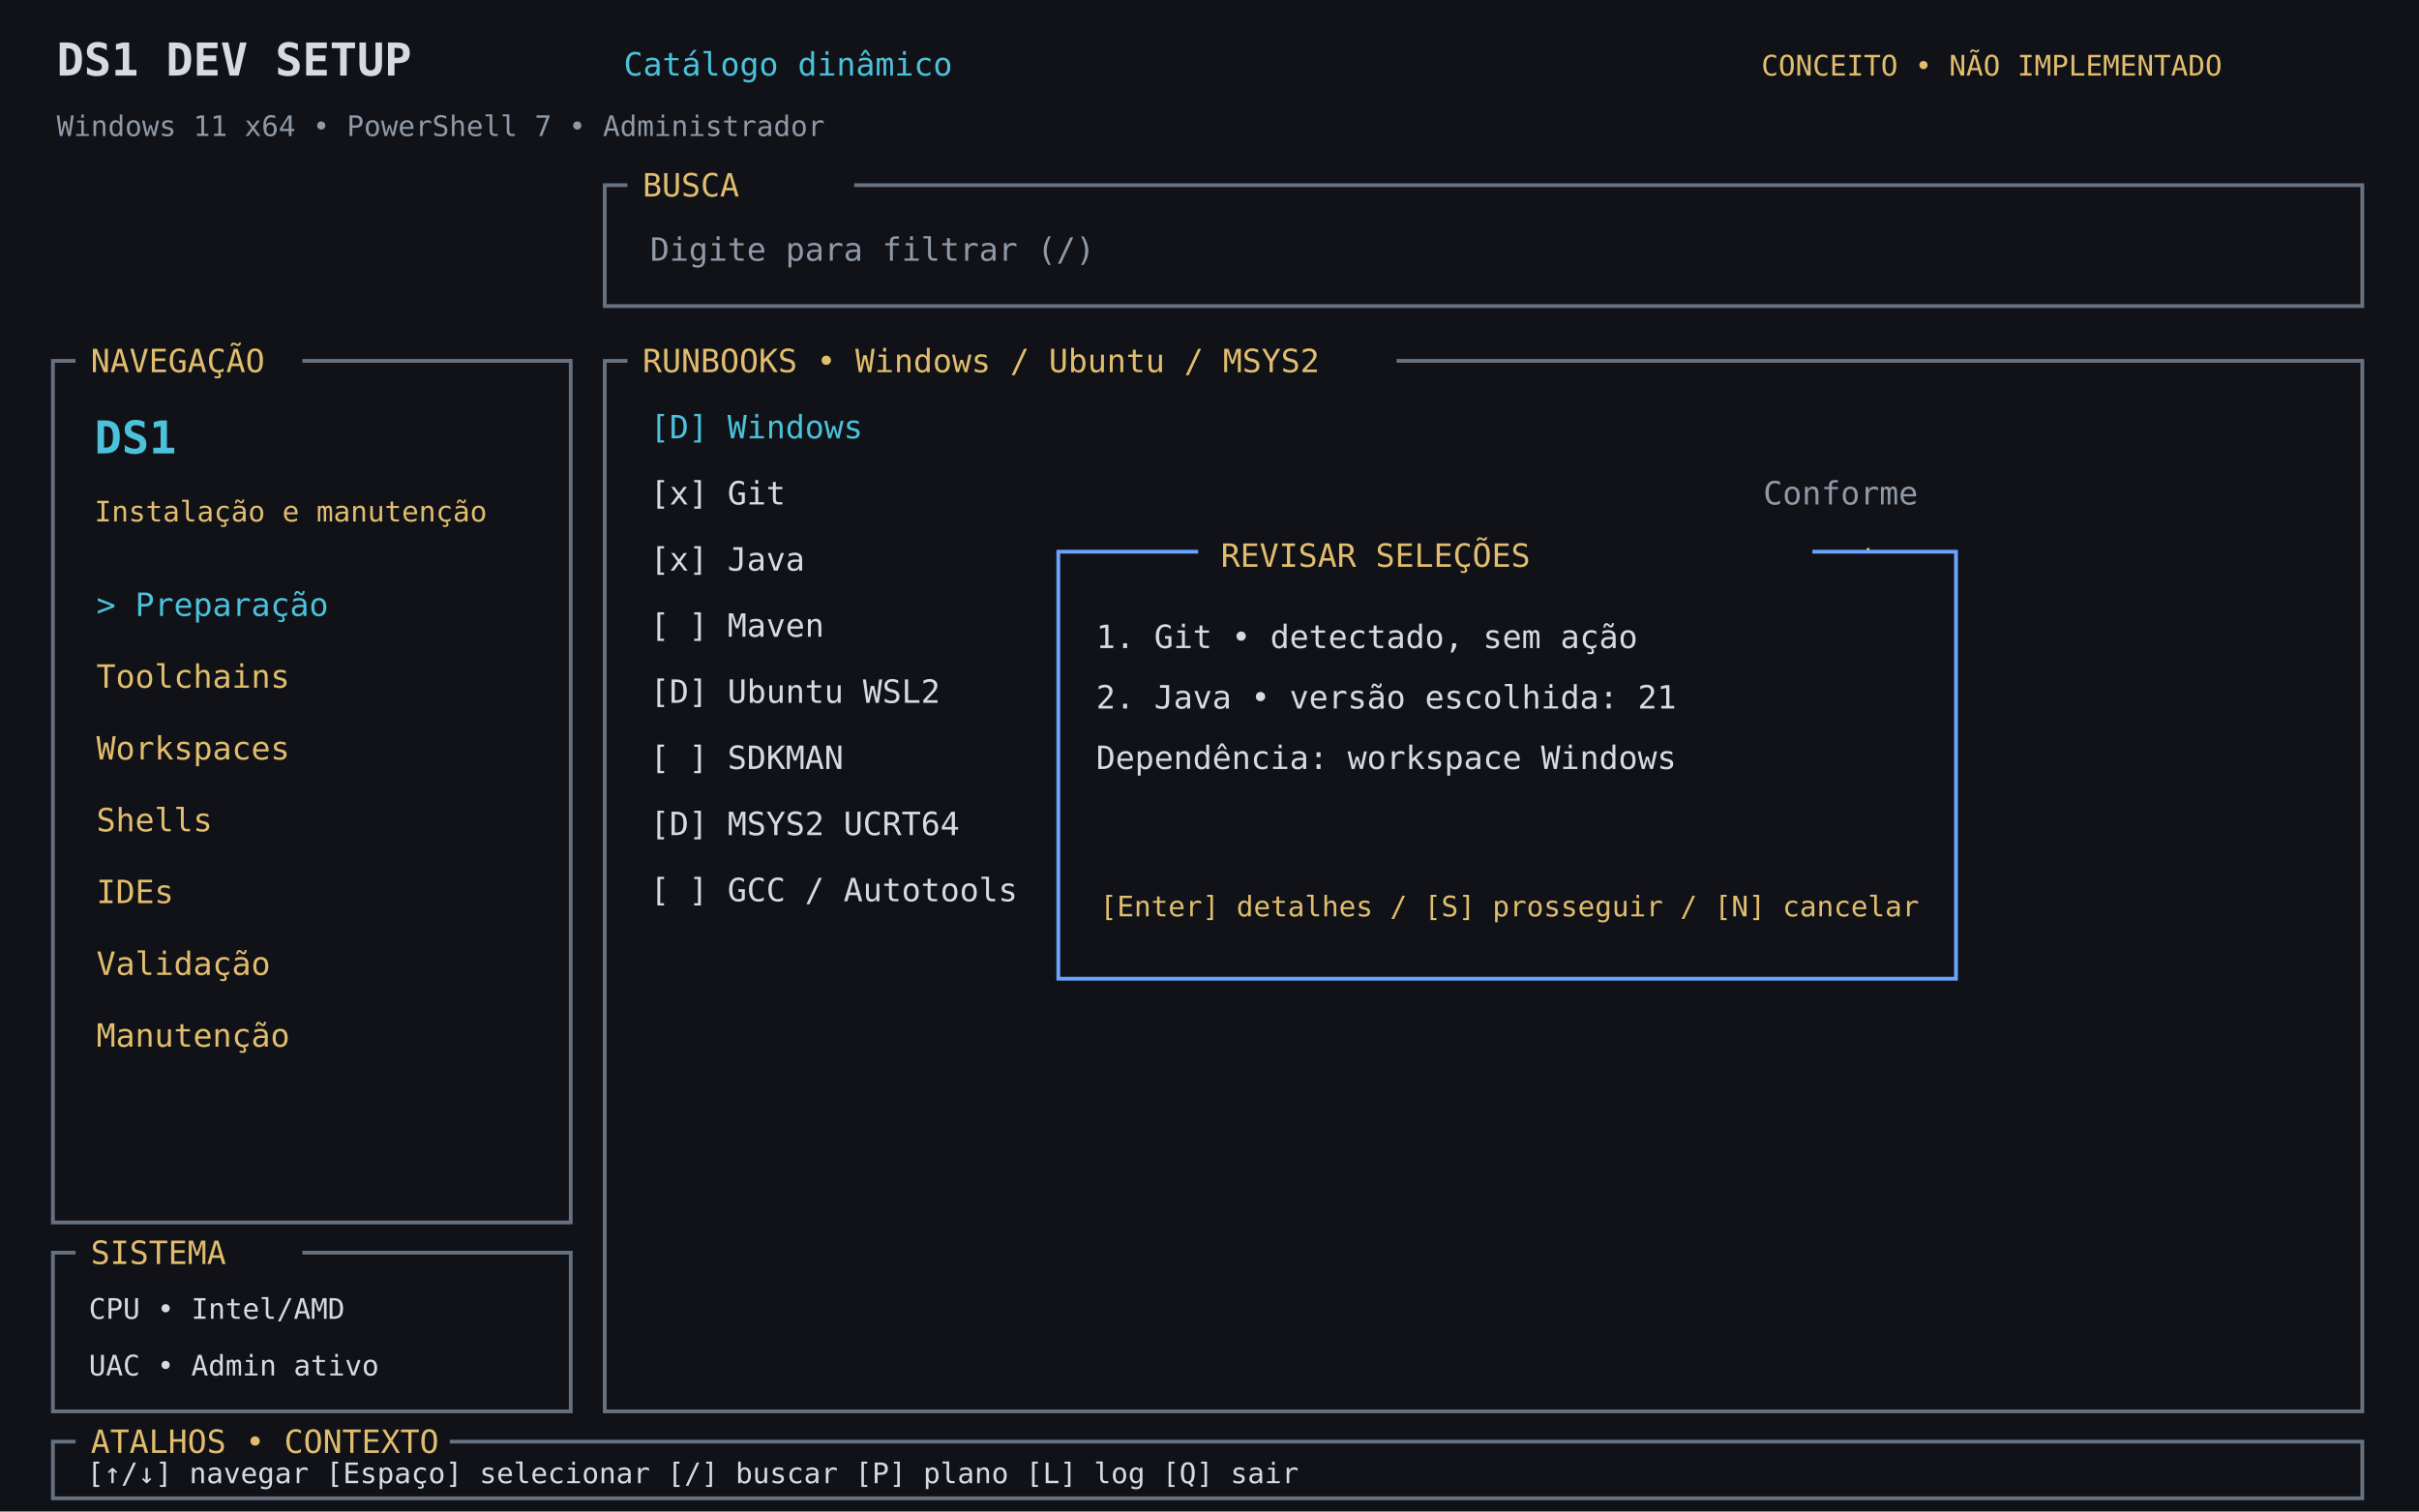
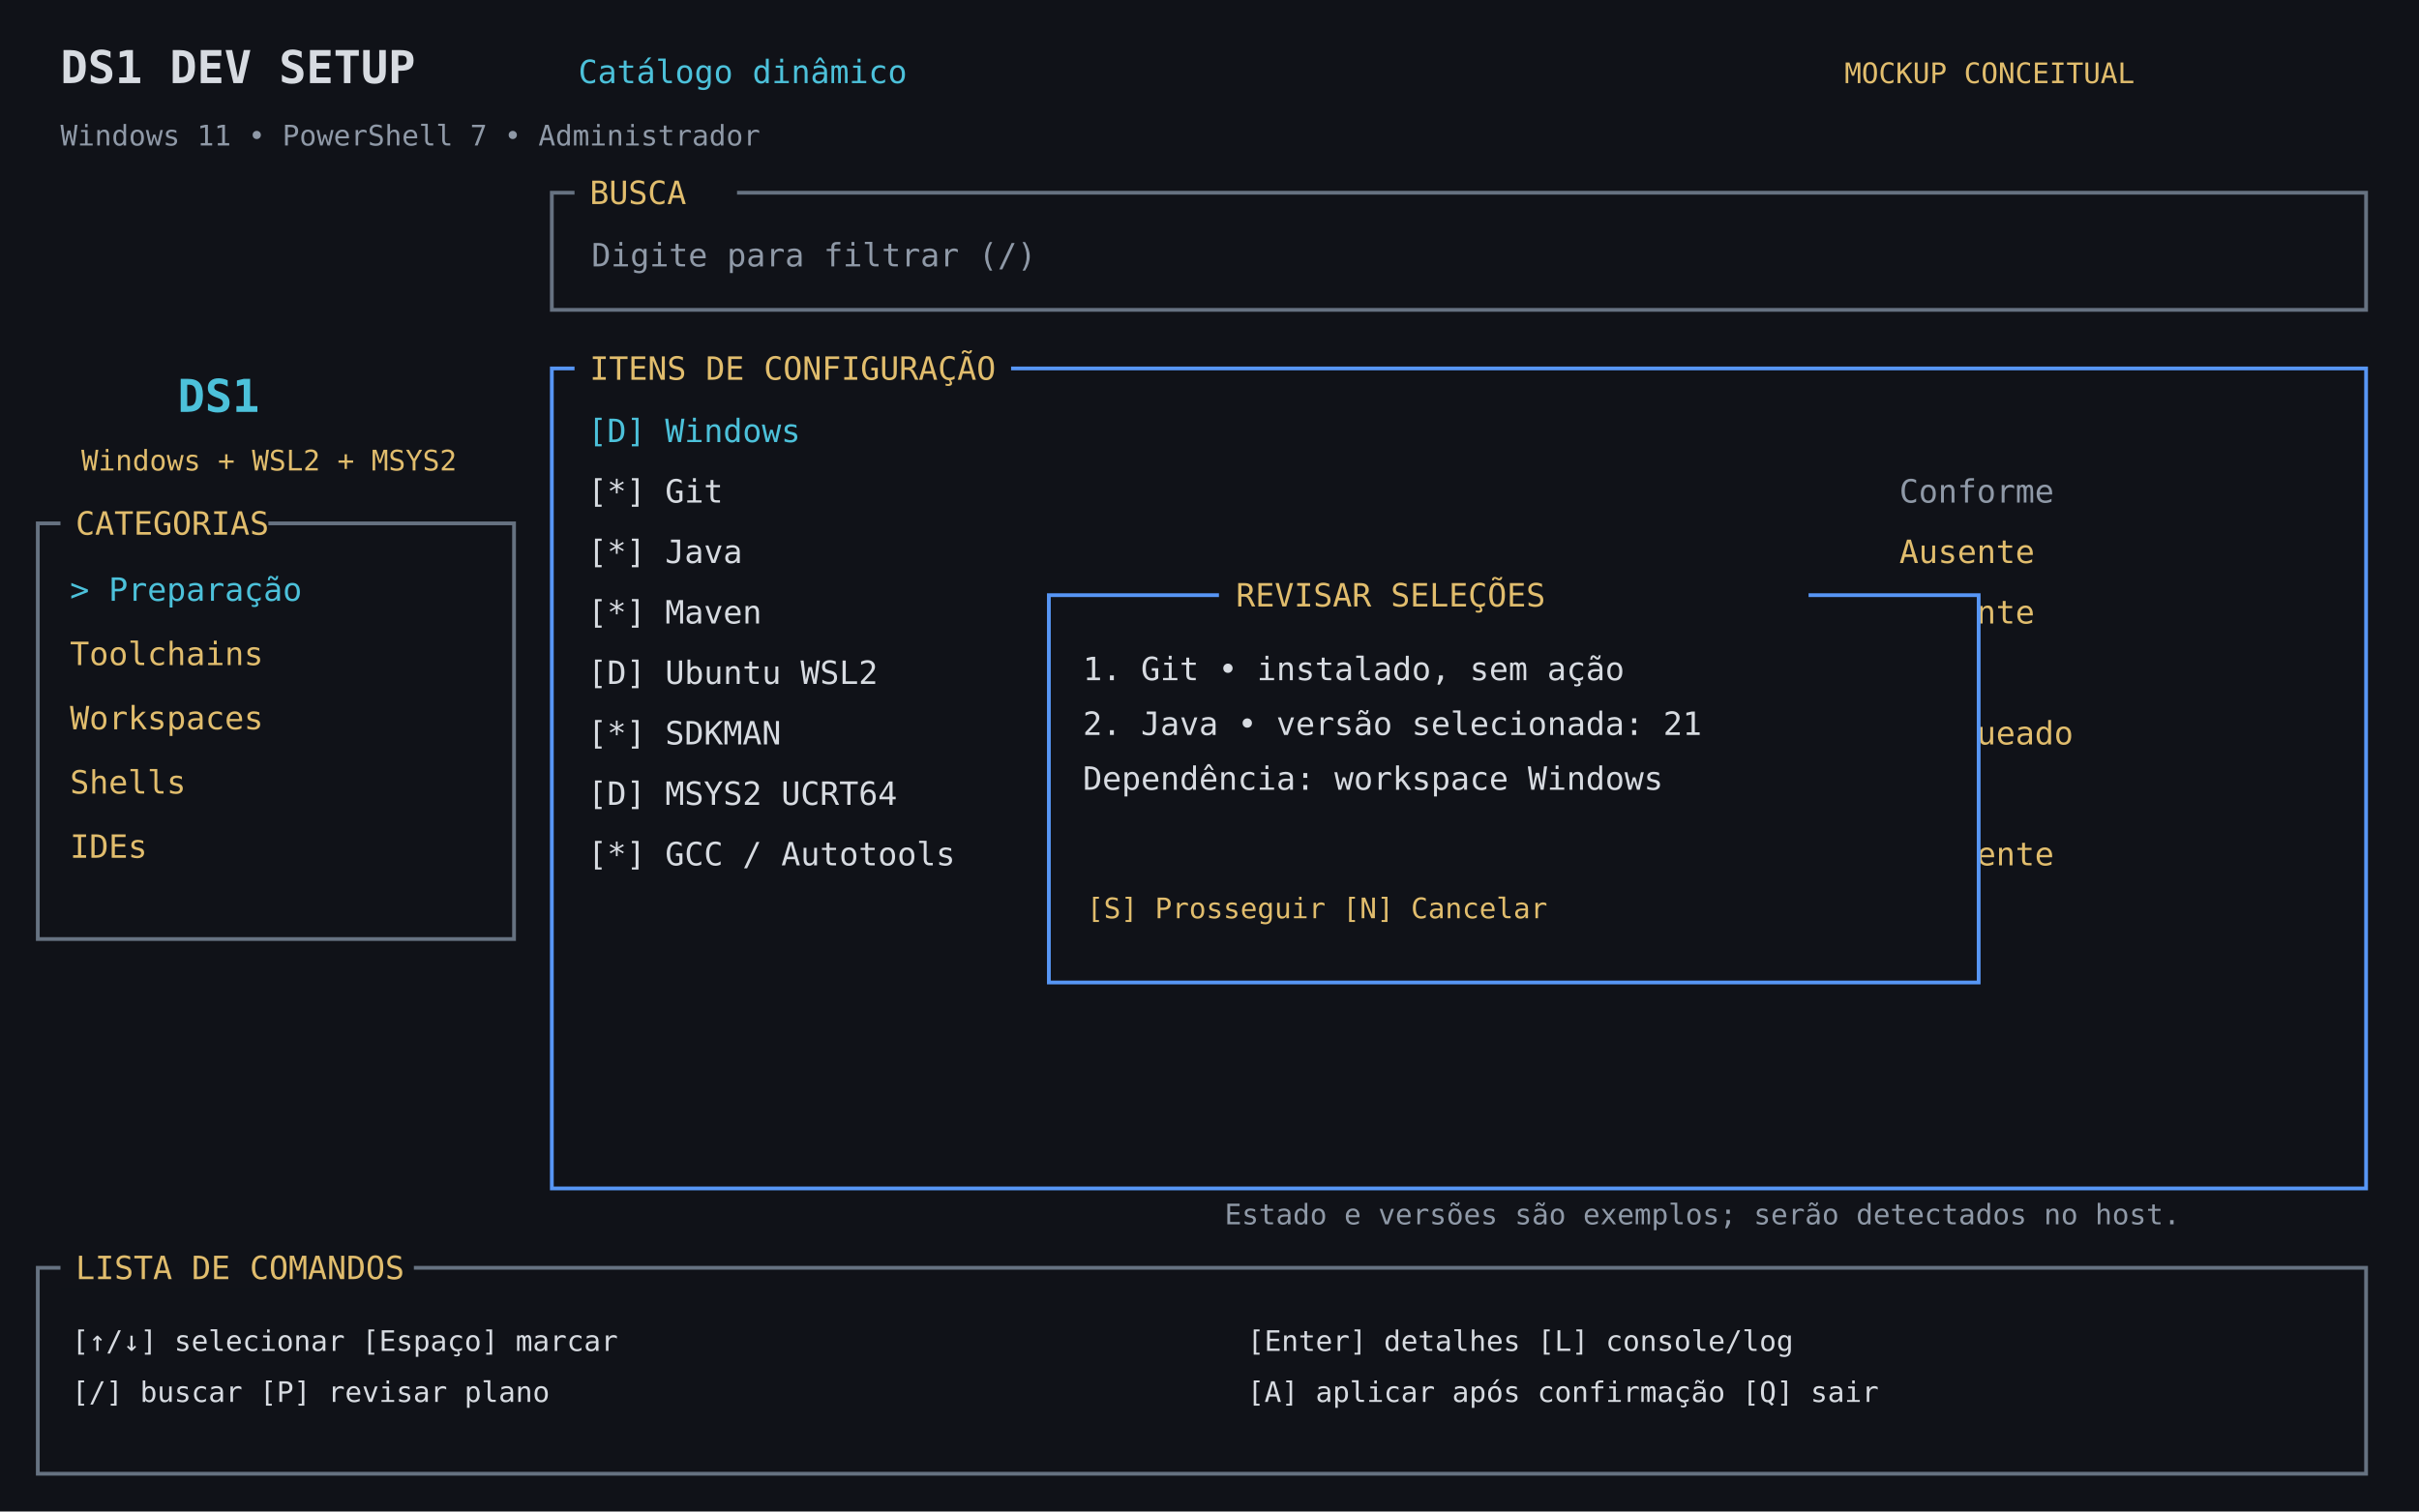
<svg xmlns="http://www.w3.org/2000/svg" width="1280" height="800" viewBox="0 0 1280 800">
  <rect width="1280" height="800" fill="#101218" />
-   <style>text{font-family:Consolas,monospace;font-size:17px;fill:#d7dbe1}.muted{fill:#8f99a7}.cyan{fill:#4cc1da}.gold{fill:#e1bd6d}.title{font-size:24px;font-weight:bold}.small{font-size:15px}</style>
-   <text x="30" y="40" class="title">DS1 DEV SETUP</text>
-   <text x="330" y="40" class="cyan">Catálogo dinâmico</text>
-   <text x="932" y="40" class="gold small">CONCEITO • NÃO IMPLEMENTADO</text>
-   <text x="30" y="72" class="muted small">Windows 11 x64  •  PowerShell 7  •  Administrador</text>
-   <rect x="320" y="98" width="930" height="64" fill="none" stroke="#667281" stroke-width="2" />
-   <rect x="332" y="87" width="120" height="22" fill="#101218" />
-   <text x="340" y="104" class="gold">BUSCA</text>
-   <text x="344" y="138" class="muted">Digite para filtrar (/)</text>
-   <rect x="28" y="191" width="274" height="456" fill="none" stroke="#667281" stroke-width="2" />
-   <rect x="40" y="180" width="120" height="22" fill="#101218" />
-   <text x="48" y="197" class="gold">NAVEGAÇÃO</text>
-   <rect x="28" y="663" width="274" height="84" fill="none" stroke="#667281" stroke-width="2" />
-   <rect x="40" y="652" width="120" height="22" fill="#101218" />
-   <text x="48" y="669" class="gold">SISTEMA</text>
-   <rect x="320" y="191" width="930" height="556" fill="none" stroke="#667281" stroke-width="2" />
-   <rect x="332" y="180" width="407" height="22" fill="#101218" />
-   <text x="340" y="197" class="gold">RUNBOOKS  •  Windows / Ubuntu / MSYS2</text>
-   <text x="50" y="240" class="title cyan">DS1</text>
-   <text x="50" y="276" class="gold small">Instalação e manutenção</text>
-   <text x="51" y="326" class="cyan">&gt; Preparação</text>
-   <text x="51" y="364" class="gold">  Toolchains</text>
-   <text x="51" y="402" class="gold">  Workspaces</text>
-   <text x="51" y="440" class="gold">  Shells</text>
-   <text x="51" y="478" class="gold">  IDEs</text>
-   <text x="51" y="516" class="gold">  Validação</text>
-   <text x="51" y="554" class="gold">  Manutenção</text>
-   <text x="47" y="698" class="small">CPU • Intel/AMD</text>
-   <text x="47" y="728" class="small">UAC • Admin ativo</text>
-   <text x="344" y="232" class="cyan">[D] Windows</text>
-   <text x="933" y="232" class="muted" />
-   <text x="344" y="267" class="">    [x] Git</text>
-   <text x="933" y="267" class="muted">Conforme</text>
-   <text x="344" y="302" class="">    [x] Java</text>
-   <text x="933" y="302" class="gold">Ausente</text>
-   <text x="344" y="337" class="">    [ ] Maven</text>
-   <text x="933" y="337" class="gold">Ausente</text>
-   <text x="344" y="372" class="">[D] Ubuntu WSL2</text>
-   <text x="933" y="372" class="muted" />
-   <text x="344" y="407" class="">    [ ] SDKMAN</text>
-   <text x="933" y="407" class="gold">Bloqueado</text>
-   <text x="344" y="442" class="">[D] MSYS2 UCRT64</text>
-   <text x="933" y="442" class="muted" />
-   <text x="344" y="477" class="">    [ ] GCC / Autotools</text>
-   <text x="933" y="477" class="gold">Pendente</text>
-   <rect x="560" y="292" width="475" height="226" fill="#101218" stroke="#6aa4ff" stroke-width="2" />
-   <rect x="634" y="280" width="325" height="24" fill="#101218" />
-   <text x="646" y="300" class="gold">REVISAR SELEÇÕES</text>
-   <text x="580" y="343" class="">1. Git  •  detectado, sem ação</text>
-   <text x="580" y="375" class="">2. Java • versão escolhida: 21</text>
-   <text x="580" y="407" class="">Dependência: workspace Windows</text>
-   <text x="582" y="485" class="gold small">[Enter] detalhes / [S] prosseguir / [N] cancelar</text>
-   <rect x="28" y="763" width="1222" height="30" fill="none" stroke="#667281" stroke-width="2" />
-   <rect x="40" y="752" width="198" height="22" fill="#101218" />
-   <text x="48" y="769" class="gold">ATALHOS • CONTEXTO</text>
-   <text x="46" y="785" class="small">[↑/↓] navegar   [Espaço] selecionar   [/] buscar   [P] plano   [L] log   [Q] sair</text>
+   <style>text{font-family:Consolas,monospace;font-size:17px;fill:#d7dbe1}.muted{fill:#8f99a7}.cyan{fill:#4cc1da}.gold{fill:#e1bd6d}.blue{fill:#5796f5}.title{font-size:24px;font-weight:bold}.small{font-size:15px}</style>
+   <text x="32" y="44" class="title">DS1 DEV SETUP</text>
+   <text x="306" y="44" class="cyan">Catálogo dinâmico</text>
+   <text x="976" y="44" class="gold small">MOCKUP CONCEITUAL</text>
+   <text x="32" y="77" class="muted small">Windows 11 • PowerShell 7 • Administrador</text>
+   <rect x="292" y="102" width="960" height="62" fill="none" stroke="#667281" stroke-width="2" />
+   <rect x="304" y="91" width="86" height="22" fill="#101218" />
+   <text x="312" y="108" class="gold">BUSCA</text>
+   <text x="313" y="141" class="muted">Digite para filtrar (/)</text>
+   <text x="94" y="218" class="title cyan">DS1</text>
+   <text x="43" y="249" class="gold small">Windows + WSL2 + MSYS2</text>
+   <rect x="20" y="277" width="252" height="220" fill="none" stroke="#667281" stroke-width="2" />
+   <rect x="32" y="266" width="110" height="22" fill="#101218" />
+   <text x="40" y="283" class="gold">CATEGORIAS</text>
+   <text x="37" y="318" class="cyan">&gt; Preparação</text>
+   <text x="37" y="352" class="gold">  Toolchains</text>
+   <text x="37" y="386" class="gold">  Workspaces</text>
+   <text x="37" y="420" class="gold">  Shells</text>
+   <text x="37" y="454" class="gold">  IDEs</text>
+   <rect x="292" y="195" width="960" height="434" fill="none" stroke="#5796f5" stroke-width="2" />
+   <rect x="304" y="184" width="231" height="22" fill="#101218" />
+   <text x="312" y="201" class="gold">ITENS DE CONFIGURAÇÃO</text>
+   <text x="311" y="234" class="cyan">[D] Windows</text>
+   <text x="1005" y="234" class="muted" />
+   <text x="311" y="266" class="">  [*] Git</text>
+   <text x="1005" y="266" class="muted">Conforme</text>
+   <text x="311" y="298" class="">  [*] Java</text>
+   <text x="1005" y="298" class="gold">Ausente</text>
+   <text x="311" y="330" class="">  [*] Maven</text>
+   <text x="1005" y="330" class="gold">Ausente</text>
+   <text x="311" y="362" class="">[D] Ubuntu WSL2</text>
+   <text x="1005" y="362" class="muted" />
+   <text x="311" y="394" class="">  [*] SDKMAN</text>
+   <text x="1005" y="394" class="gold">Bloqueado</text>
+   <text x="311" y="426" class="">[D] MSYS2 UCRT64</text>
+   <text x="1005" y="426" class="muted" />
+   <text x="311" y="458" class="">  [*] GCC / Autotools</text>
+   <text x="1005" y="458" class="gold">Pendente</text>
+   <rect x="555" y="315" width="492" height="205" fill="#101218" stroke="#5796f5" stroke-width="2" />
+   <rect x="645" y="303" width="312" height="24" fill="#101218" />
+   <text x="654" y="321" class="gold">REVISAR SELEÇÕES</text>
+   <text x="573" y="360" class="">1. Git  •  instalado, sem ação</text>
+   <text x="573" y="389" class="">2. Java • versão selecionada: 21</text>
+   <text x="573" y="418" class="">Dependência: workspace Windows</text>
+   <text x="575" y="486" class="gold small">[S] Prosseguir     [N] Cancelar</text>
+   <text x="648" y="648" class="muted small">Estado e versões são exemplos; serão detectados no host.</text>
+   <rect x="20" y="671" width="1232" height="109" fill="none" stroke="#667281" stroke-width="2" />
+   <rect x="32" y="660" width="187" height="22" fill="#101218" />
+   <text x="40" y="677" class="gold">LISTA DE COMANDOS</text>
+   <text x="38" y="715" class="small">[↑/↓] selecionar     [Espaço] marcar</text>
+   <text x="38" y="742" class="small">[/] buscar           [P] revisar plano</text>
+   <text x="660" y="715" class="small">[Enter] detalhes    [L] console/log</text>
+   <text x="660" y="742" class="small">[A] aplicar após confirmação  [Q] sair</text>
</svg>
